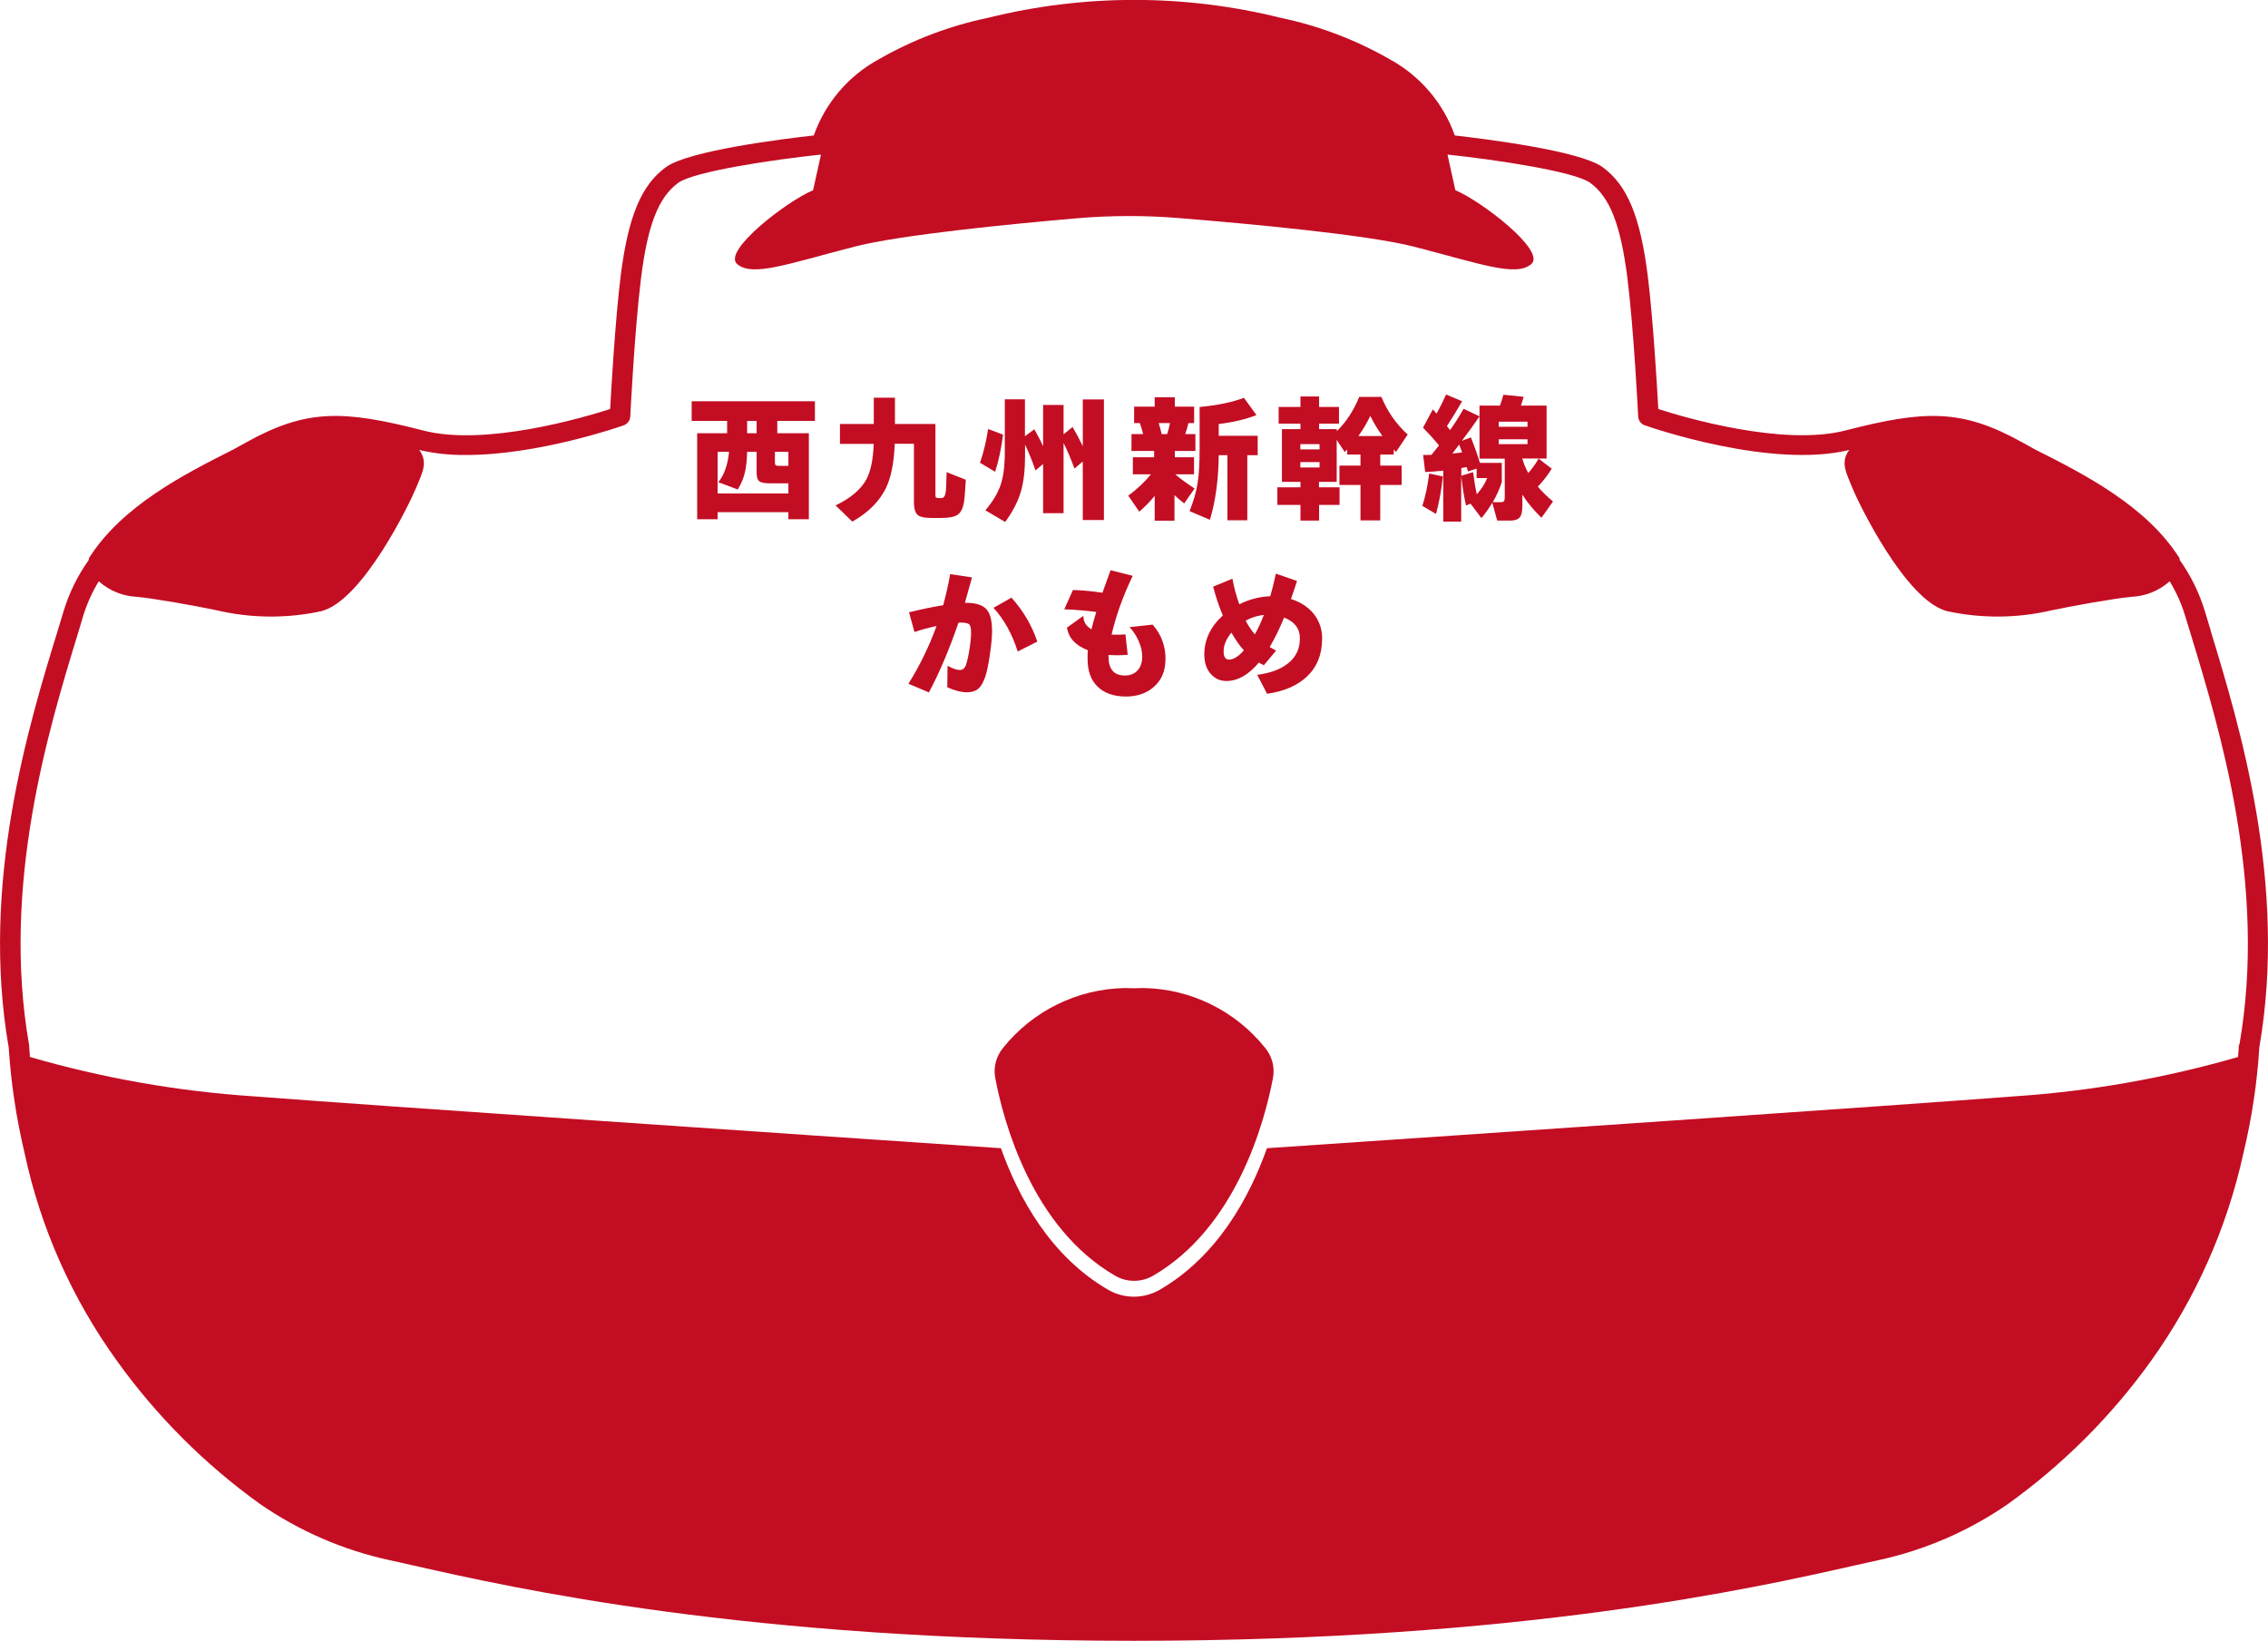
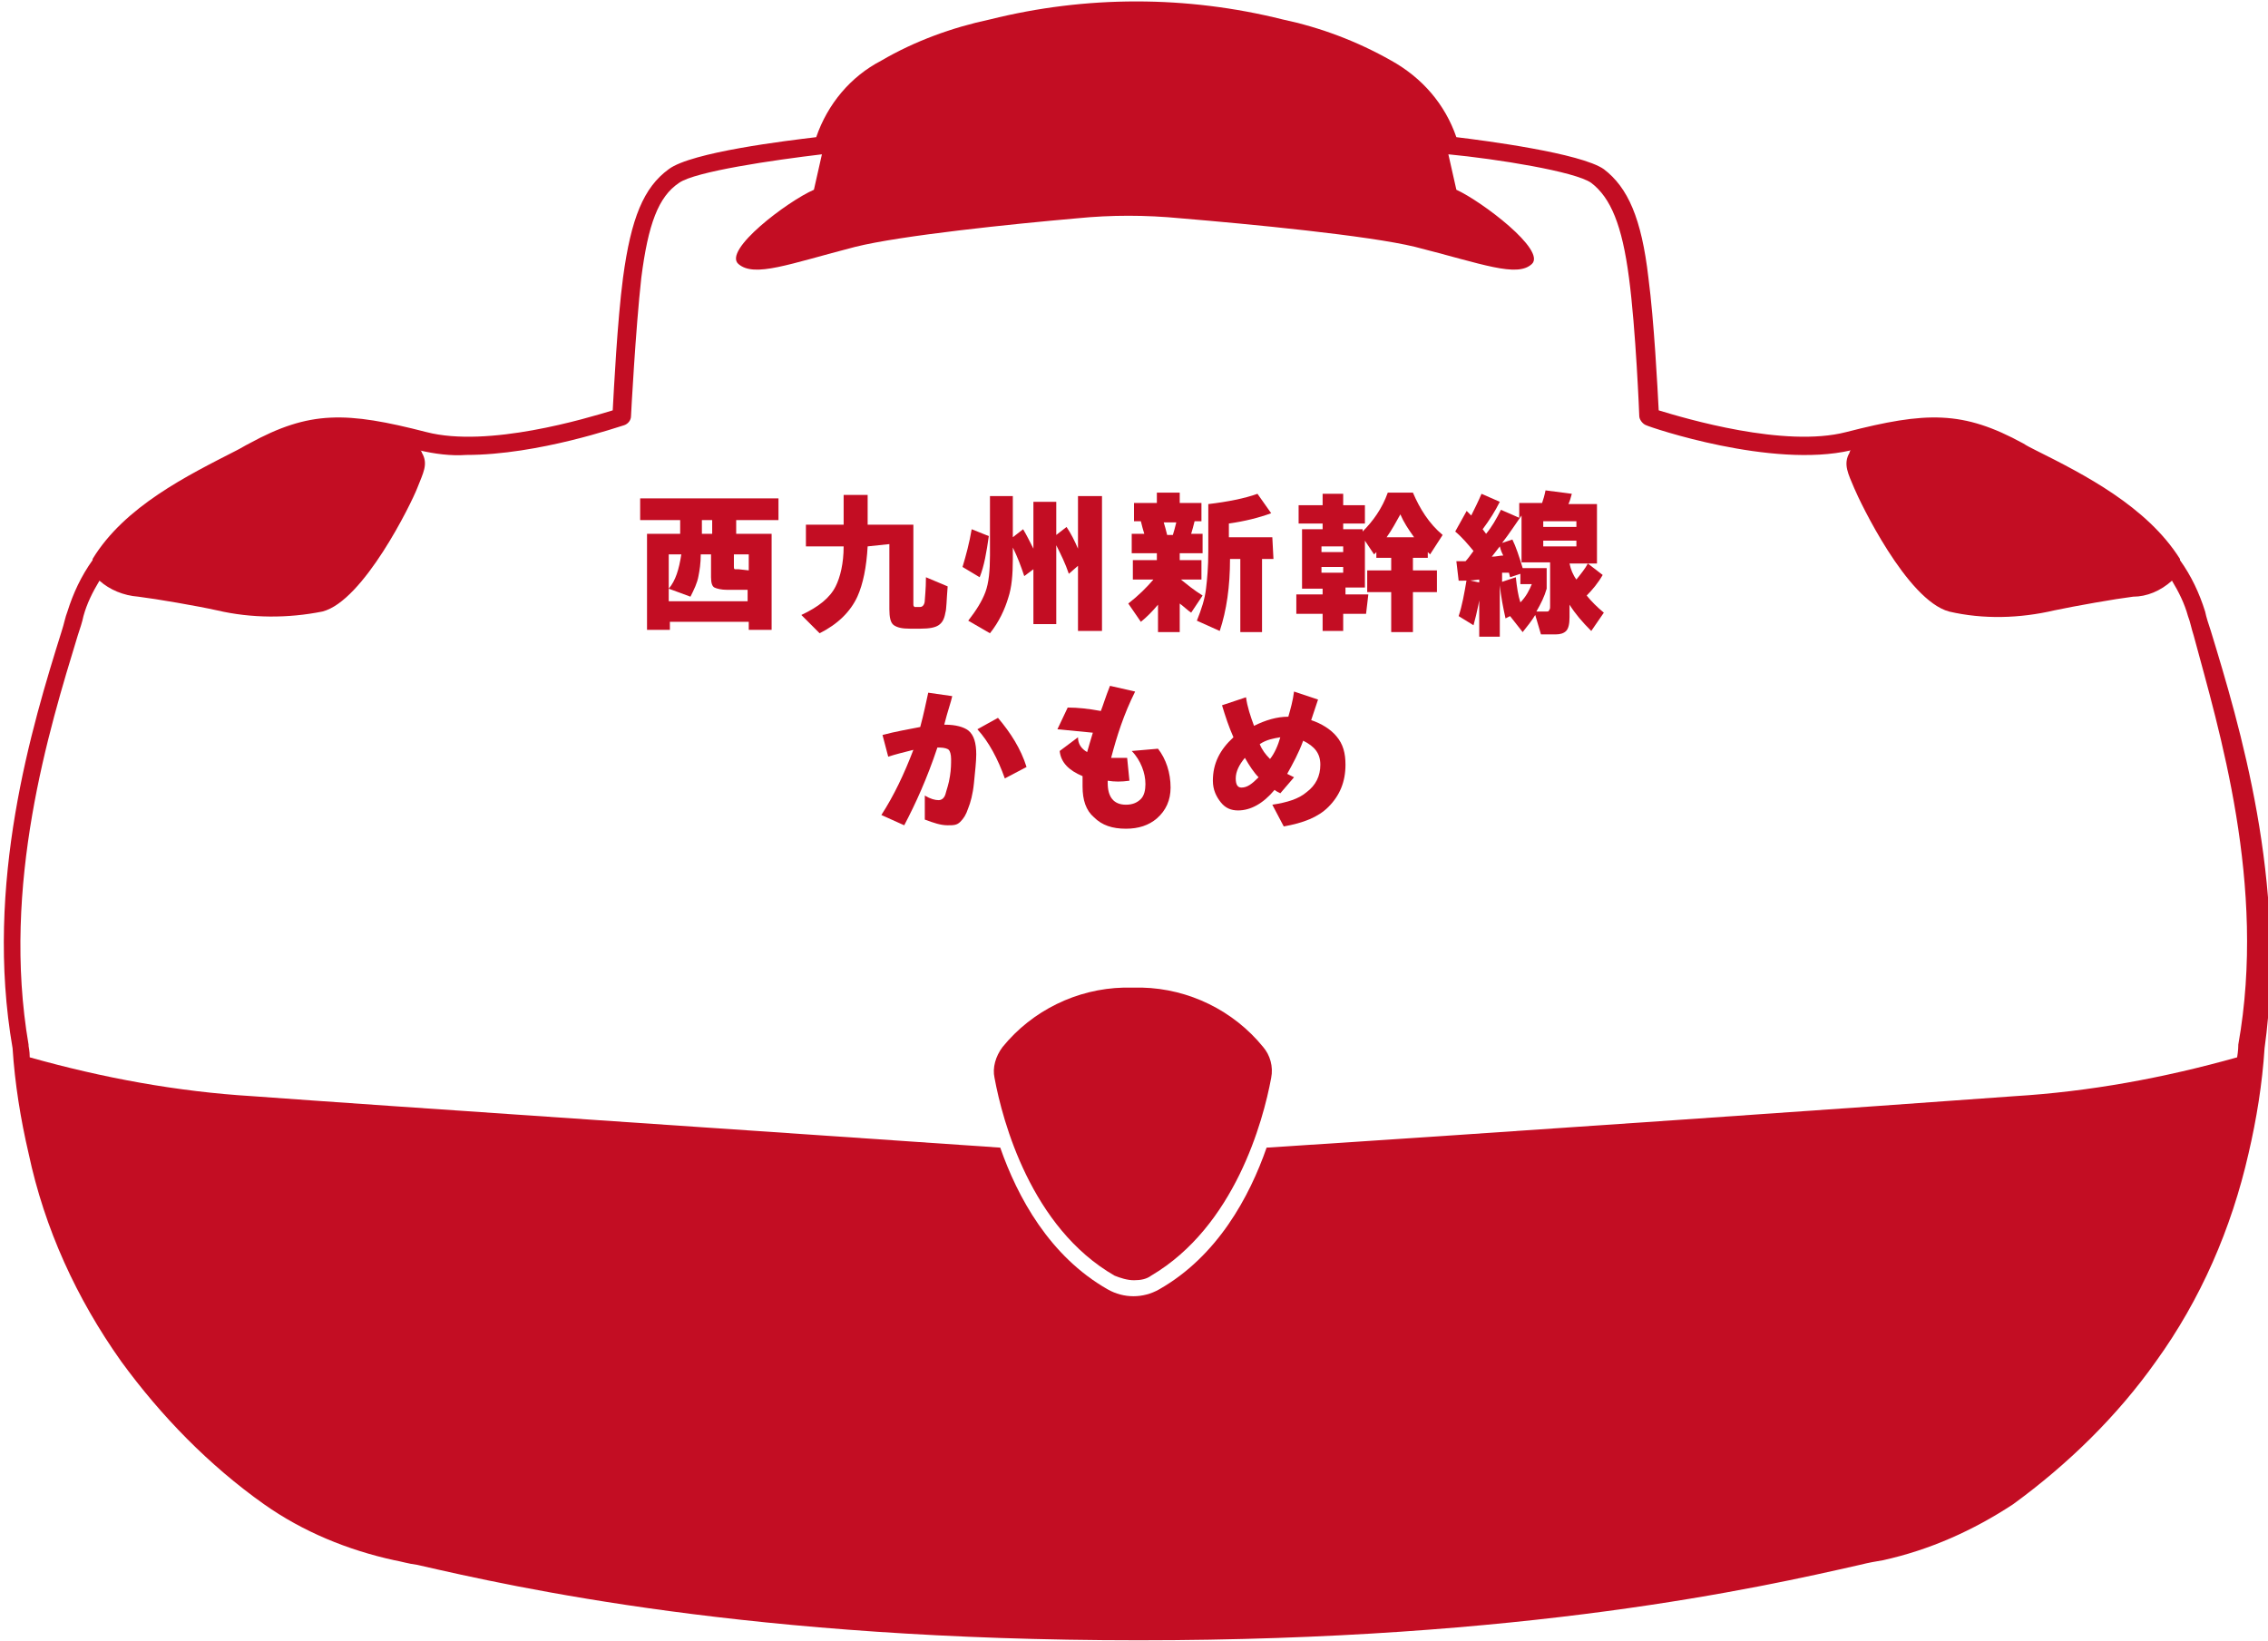
- <svg xmlns="http://www.w3.org/2000/svg" id="a" viewBox="0 0 198.38 143.53">
-   <defs>
-     <style>.e{fill:#c30d23;}</style>
-   </defs>
+ <svg xmlns="http://www.w3.org/2000/svg" version="1.1" id="a" x="0px" y="0px" viewBox="0 0 198.4 143.5" style="enable-background:new 0 0 198.4 143.5;" xml:space="preserve">
+   <style type="text/css">
+ 	.st0{fill:#C30D23;}
+ </style>
  <g id="b">
-     <path id="c" class="e" d="M193.37,55.16c-.18-.6-.35-1.16-.51-1.69-.49-1.61-1.24-3.14-2.22-4.51,0-.03,.01-.07,.02-.1-2.87-4.59-8.38-7.39-12.65-9.54-.39-.21-.76-.42-1.12-.62-5.28-2.94-8.5-2.84-15.49-1.04-5.45,1.4-14.09-1.15-16.35-1.88-.1-1.87-.45-7.84-.92-11.64-.65-5.19-1.79-7.94-3.95-9.52-2-1.45-10.4-2.48-12.93-2.77-1.01-2.85-3.04-5.22-5.7-6.67-2.97-1.7-6.18-2.92-9.53-3.62-8.41-2.09-17.2-2.09-25.61,0-3.35,.7-6.57,1.92-9.53,3.62-2.66,1.44-4.69,3.82-5.7,6.67-2.53,.28-10.93,1.31-12.93,2.77-2.16,1.57-3.31,4.33-3.96,9.52-.47,3.81-.82,9.77-.92,11.64-2.27,.73-10.9,3.29-16.35,1.88-6.99-1.8-10.21-1.9-15.49,1.04-.36,.2-.74,.41-1.12,.62-4.27,2.15-9.77,4.94-12.65,9.54,0,.03,.01,.07,.02,.1-.98,1.37-1.73,2.9-2.22,4.51-.16,.53-.33,1.09-.51,1.69C2.5,63.44-1.73,77.3,.76,91.62c.2,3.12,.67,6.21,1.39,9.25,1.4,6.55,4.15,12.73,8.07,18.16,3.46,4.83,7.69,9.06,12.52,12.53,3.43,2.37,7.28,4.04,11.35,4.92,.58,.12,1.25,.28,2.02,.45,8.74,1.98,29.2,6.6,63.08,6.6s54.34-4.63,63.08-6.6c.77-.17,1.44-.33,2.02-.45,4.07-.88,7.93-2.55,11.35-4.92,4.83-3.47,9.06-7.7,12.52-12.53,3.89-5.44,6.64-11.62,8.07-18.16,.73-3.04,1.2-6.13,1.39-9.25,2.49-14.32-1.74-28.18-4.26-36.46m2.48,36.23s-.01,.07-.01,.11c0,.02-.02,.36-.07,.96-6.36,1.84-12.91,3-19.52,3.44-10.77,.83-46.67,3.27-65.42,4.54-1.53,4.3-4.33,9.46-9.39,12.39-1.39,.8-3.1,.8-4.49,0-5.06-2.93-7.86-8.09-9.39-12.39-18.75-1.27-54.64-3.71-65.4-4.54-6.61-.44-13.16-1.59-19.53-3.44-.05-.6-.07-.94-.07-.97,0-.04,0-.08-.01-.11-2.44-13.95,1.72-27.6,4.21-35.75,.18-.6,.36-1.17,.51-1.7,.33-1.08,.79-2.12,1.38-3.08,.93,.83,2.12,1.31,3.37,1.36,1.6,.16,5.06,.78,6.92,1.17,3.02,.71,6.16,.74,9.19,.08,3.63-.94,7.76-9.52,8.27-10.77s1.01-2.11,.42-3.12c-.04-.08-.1-.15-.15-.21,1.35,.31,2.73,.46,4.12,.44,6.31,0,13.4-2.46,13.76-2.59,.33-.11,.57-.42,.59-.77,0-.08,.38-7.62,.94-12.1,.58-4.67,1.53-7.09,3.26-8.35,1.36-.99,8.3-2.03,12.48-2.47l-.69,3.12c-2.28,.95-7.97,5.32-6.64,6.46s4.36,0,10.25-1.52c4.01-1.04,13.65-1.98,19.39-2.48,3.01-.26,6.04-.27,9.05-.02,6.04,.49,16.45,1.45,20.52,2.5,5.88,1.52,8.92,2.66,10.25,1.52s-4.36-5.51-6.64-6.46l-.69-3.12c4.18,.44,11.12,1.48,12.48,2.47,1.73,1.26,2.67,3.68,3.26,8.35,.56,4.48,.94,12.03,.94,12.1,.02,.35,.26,.66,.59,.77,.45,.16,11.04,3.83,17.88,2.15-.06,.07-.11,.14-.15,.21-.59,1.02-.08,1.87,.42,3.12s4.64,9.83,8.27,10.77c3.03,.66,6.17,.63,9.19-.08,1.86-.39,5.31-1.01,6.92-1.17,1.25-.05,2.44-.53,3.37-1.36,.59,.97,1.05,2,1.37,3.08,.16,.53,.33,1.1,.52,1.7,2.48,8.15,6.65,21.8,4.21,35.75" />
-     <path id="d" class="e" d="M99.2,112.04c-.58,0-1.15-.15-1.65-.44-7.3-4.22-9.77-13.48-10.49-17.27-.19-.95,.07-1.94,.69-2.68,2.59-3.23,6.48-5.14,10.62-5.22,.17,0,.34,0,.49,.01,.11,0,.23,.01,.34,.01s.23,0,.34-.01c.15,0,.31-.01,.49-.01,4.14,.07,8.03,1.99,10.62,5.22,.62,.74,.88,1.73,.69,2.68-.72,3.78-3.19,13.04-10.49,17.27-.5,.29-1.07,.44-1.65,.44" />
+     <path id="c" class="st0" d="M193.4,55.2c-0.2-0.6-0.4-1.2-0.5-1.7c-0.5-1.6-1.2-3.1-2.2-4.5c0,0,0-0.1,0-0.1   c-2.9-4.6-8.4-7.4-12.6-9.5c-0.4-0.2-0.8-0.4-1.1-0.6c-5.3-2.9-8.5-2.8-15.5-1c-5.4,1.4-14.1-1.2-16.4-1.9   c-0.1-1.9-0.4-7.8-0.9-11.6c-0.6-5.2-1.8-7.9-3.9-9.5c-2-1.4-10.4-2.5-12.9-2.8c-1-2.9-3-5.2-5.7-6.7c-3-1.7-6.2-2.9-9.5-3.6   c-8.4-2.1-17.2-2.1-25.6,0c-3.3,0.7-6.6,1.9-9.5,3.6c-2.7,1.4-4.7,3.8-5.7,6.7c-2.5,0.3-10.9,1.3-12.9,2.8c-2.2,1.6-3.3,4.3-4,9.5   c-0.5,3.8-0.8,9.8-0.9,11.6c-2.3,0.7-10.9,3.3-16.3,1.9c-7-1.8-10.2-1.9-15.5,1c-0.4,0.2-0.7,0.4-1.1,0.6   c-4.3,2.2-9.8,4.9-12.6,9.5c0,0,0,0.1,0,0.1c-1,1.4-1.7,2.9-2.2,4.5c-0.2,0.5-0.3,1.1-0.5,1.7c-2.6,8.3-6.8,22.1-4.3,36.5   c0.2,3.1,0.7,6.2,1.4,9.2c1.4,6.6,4.2,12.7,8.1,18.2c3.5,4.8,7.7,9.1,12.5,12.5c3.4,2.4,7.3,4,11.4,4.9c0.6,0.1,1.2,0.3,2,0.4   c8.7,2,29.2,6.6,63.1,6.6s54.3-4.6,63.1-6.6c0.8-0.2,1.4-0.3,2-0.4c4.1-0.9,7.9-2.6,11.4-4.9c4.8-3.5,9.1-7.7,12.5-12.5   c3.9-5.4,6.6-11.6,8.1-18.2c0.7-3,1.2-6.1,1.4-9.2C200.1,77.3,195.9,63.4,193.4,55.2 M195.8,91.4c0,0,0,0.1,0,0.1c0,0,0,0.4-0.1,1   c-6.4,1.8-12.9,3-19.5,3.4c-10.8,0.8-46.7,3.3-65.4,4.5c-1.5,4.3-4.3,9.5-9.4,12.4c-1.4,0.8-3.1,0.8-4.5,0   c-5.1-2.9-7.9-8.1-9.4-12.4c-18.8-1.3-54.6-3.7-65.4-4.5C15.5,95.5,9,94.3,2.6,92.5c0-0.6-0.1-0.9-0.1-1c0,0,0-0.1,0-0.1   C0.1,77.4,4.3,63.8,6.8,55.6c0.2-0.6,0.4-1.2,0.5-1.7c0.3-1.1,0.8-2.1,1.4-3.1c0.9,0.8,2.1,1.3,3.4,1.4c1.6,0.2,5.1,0.8,6.9,1.2   c3,0.7,6.2,0.7,9.2,0.1c3.6-0.9,7.8-9.5,8.3-10.8s1-2.1,0.4-3.1c0-0.1-0.1-0.2-0.2-0.2c1.3,0.3,2.7,0.5,4.1,0.4   c6.3,0,13.4-2.5,13.8-2.6c0.3-0.1,0.6-0.4,0.6-0.8c0-0.1,0.4-7.6,0.9-12.1c0.6-4.7,1.5-7.1,3.3-8.3c1.4-1,8.3-2,12.5-2.5l-0.7,3.1   c-2.3,1-8,5.3-6.6,6.5s4.4,0,10.2-1.5c4-1,13.7-2,19.4-2.5c3-0.3,6-0.3,9.1,0c6,0.5,16.4,1.5,20.5,2.5c5.9,1.5,8.9,2.7,10.2,1.5   s-4.4-5.5-6.6-6.5l-0.7-3.1c4.2,0.4,11.1,1.5,12.5,2.5c1.7,1.3,2.7,3.7,3.3,8.3c0.6,4.5,0.9,12,0.9,12.1c0,0.3,0.3,0.7,0.6,0.8   c0.4,0.2,11,3.8,17.9,2.2c-0.1,0.1-0.1,0.1-0.1,0.2c-0.6,1-0.1,1.9,0.4,3.1s4.6,9.8,8.3,10.8c3,0.7,6.2,0.6,9.2-0.1   c1.9-0.4,5.3-1,6.9-1.2c1.2,0,2.4-0.5,3.4-1.4c0.6,1,1.1,2,1.4,3.1c0.2,0.5,0.3,1.1,0.5,1.7C194.1,63.8,198.3,77.4,195.8,91.4" />
+     <path id="d" class="st0" d="M99.2,112c-0.6,0-1.2-0.2-1.7-0.4c-7.3-4.2-9.8-13.5-10.5-17.3c-0.2-0.9,0.1-1.9,0.7-2.7   c2.6-3.2,6.5-5.1,10.6-5.2c0.2,0,0.3,0,0.5,0c0.1,0,0.2,0,0.3,0s0.2,0,0.3,0c0.2,0,0.3,0,0.5,0c4.1,0.1,8,2,10.6,5.2   c0.6,0.7,0.9,1.7,0.7,2.7c-0.7,3.8-3.2,13-10.5,17.3C100.3,111.9,99.8,112,99.2,112" />
  </g>
  <g>
-     <path class="e" d="M68.96,44.8h-6.19v.62h-1.79v-7.52h2.62v-1.08h-3.1v-1.72h10.78v1.72h-3.29v1.08h2.76v7.52h-1.79v-.62Zm-6.19-1.63h6.19v-.89h-1.6c-.48,0-.8-.06-.95-.19-.16-.12-.23-.38-.23-.77v-1.8h-.83c-.02,.7-.07,1.26-.17,1.7-.12,.57-.34,1.1-.65,1.6l-1.7-.64c.52-.64,.83-1.53,.94-2.66h-1v3.65Zm2.58-5.27h.83v-1.08h-.83v1.08Zm3.61,2.84v-1.22h-1.18v.89c0,.17,.03,.27,.08,.3,.03,.02,.13,.04,.3,.04h.79Z" />
-     <path class="e" d="M78.26,38.84c-.06,1.64-.32,2.94-.79,3.9-.57,1.14-1.54,2.11-2.92,2.89l-1.46-1.42c1.3-.62,2.2-1.38,2.69-2.27,.38-.72,.6-1.76,.64-3.11h-2.95v-1.74h2.96v-2.3h1.85v2.3h3.54v6.2c0,.14,.02,.22,.07,.24,.05,.02,.12,.04,.2,.04h.25c.2,0,.33-.17,.38-.52,.03-.19,.06-.78,.08-1.75l1.68,.67c-.06,1.07-.12,1.76-.18,2.06-.1,.5-.28,.83-.56,1.01-.28,.18-.75,.27-1.43,.27h-.78c-.62,0-1.02-.08-1.22-.23-.25-.18-.37-.59-.37-1.21v-5.05h-1.68Z" />
-     <path class="e" d="M87.74,38.02c-.17,1.27-.4,2.36-.7,3.25l-1.32-.79c.3-.86,.54-1.84,.71-2.95l1.31,.49Zm1.92,1.84c0,1.22-.11,2.23-.34,3.05-.26,.93-.73,1.84-1.4,2.75l-1.73-1.02c.66-.78,1.1-1.52,1.34-2.24,.24-.72,.36-1.66,.36-2.84v-4.63h1.76v3.23l.82-.61c.26,.45,.52,.94,.77,1.49v-3.62h1.79v2.57l.79-.64c.32,.55,.62,1.11,.89,1.68v-4.09h1.85v10.55h-1.85v-5.12l-.73,.62c-.27-.76-.59-1.51-.95-2.24v6.14h-1.79v-4.3l-.67,.56c-.26-.78-.57-1.54-.91-2.26v.97Z" />
-     <path class="e" d="M100.99,43.39c-.42,.5-.86,.96-1.34,1.37l-.96-1.4c.8-.6,1.46-1.22,1.98-1.87h-1.58v-1.49h1.86v-.55h-1.98v-1.48h1.02c-.07-.3-.17-.62-.29-.96h-.5v-1.44h1.8v-.82h1.76v.82h1.69v1.44h-.5c-.09,.38-.18,.7-.28,.96h.89v1.48h-1.8v.55h1.68v1.49h-1.64c.42,.37,.98,.78,1.69,1.24l-.91,1.31c-.26-.2-.54-.44-.85-.73v2.24h-1.73v-2.15Zm1.36-6.38h-1c.1,.31,.18,.63,.26,.96h.48c.1-.29,.18-.61,.25-.96Zm7.66,2.81h-.91v5.69h-1.74v-5.69h-.76c-.02,2.12-.27,4-.77,5.65l-1.78-.76c.35-.87,.59-1.7,.71-2.48,.11-.71,.17-1.7,.17-2.98v-3.65c1.55-.14,2.84-.41,3.88-.8l1.09,1.51c-.94,.37-2.04,.63-3.3,.78v1.03h3.41v1.69Z" />
-     <path class="e" d="M117.18,44.17h-1.8v1.37h-1.63v-1.37h-2.02v-1.54h2.02v-.48h-1.62v-4.61h1.62v-.48h-1.91v-1.46h1.91v-.92h1.63v.92h1.74v1.46h-1.74v.48h1.55v.18c.83-.82,1.48-1.82,1.96-3h1.94c.52,1.27,1.29,2.37,2.3,3.29l-1.02,1.52-.2-.2v.43h-1.18v.97h1.87v1.69h-1.87v3.1h-1.73v-3.1h-1.84v-1.69h1.84v-.97h-1.16v-.44c-.08,.09-.15,.16-.22,.22l-.7-1.06v3.67h-1.55v.48h1.8v1.54Zm-1.76-4.86v-.46h-1.68v.46h1.68Zm0,1.58v-.47h-1.68v.47h1.68Zm3.4-2.75h2.1c-.43-.59-.78-1.18-1.06-1.76-.28,.59-.63,1.18-1.04,1.76Z" />
-     <path class="e" d="M126.21,41.68c-.13,1.18-.33,2.28-.6,3.28l-1.2-.71c.27-.82,.47-1.76,.6-2.83l1.2,.26Zm7.06-6.97c-.1,.34-.17,.59-.23,.77h2.24v4.63h-2.12v.02c.12,.43,.29,.85,.52,1.25,.39-.46,.69-.88,.9-1.26l1.15,.88c-.37,.59-.78,1.12-1.22,1.57,.36,.42,.8,.86,1.33,1.3l-1.01,1.42c-.7-.69-1.26-1.36-1.67-2.02v.97c0,.5-.08,.85-.24,1.03-.16,.18-.44,.27-.84,.27h-1.12l-.43-1.56c-.28,.47-.6,.92-.95,1.34l-.95-1.26-.4,.16c-.18-.81-.32-1.67-.42-2.59v4h-1.57v-4.46c-.53,.06-1.06,.1-1.58,.12l-.18-1.49c.3,0,.54,0,.73-.01,.15-.18,.37-.46,.66-.83-.43-.52-.9-1.04-1.4-1.55l.86-1.6c.14,.15,.24,.28,.32,.37,.29-.51,.57-1.07,.84-1.67l1.4,.59c-.39,.69-.84,1.42-1.33,2.18l.28,.34c.41-.58,.8-1.2,1.18-1.86l1.39,.66v-.94h1.79c.1-.26,.2-.58,.3-.95l1.76,.18Zm-6.23,4.96c.35-.03,.64-.06,.85-.1-.06-.16-.14-.39-.26-.68l-.59,.78Zm.78,1.28v.67l1.03-.32c.1,.79,.21,1.44,.32,1.94,.42-.47,.73-.94,.91-1.42h-.92v-.83l-.76,.25-.11-.38c-.17,.03-.33,.06-.48,.08Zm3.55,1.19c-.19,.61-.46,1.2-.8,1.79h.68c.14,0,.23-.03,.29-.08,.06-.06,.08-.18,.08-.38v-3.35h-2.21v-3.7c-.41,.61-.92,1.32-1.54,2.14l.79-.3c.23,.57,.5,1.31,.79,2.23h1.91v1.66Zm2.24-4.81v-.44h-2.52v.44h2.52Zm0,1.52v-.42h-2.52v.42h2.52Z" />
+     <path class="st0" d="M65.5,54.4h-6.9v0.7h-2v-8.4h2.9v-1.2H56v-1.9h12.1v1.9h-3.7v1.2h3.1v8.4h-2V54.4z M58.5,52.6h6.9v-1h-1.8   c-0.5,0-0.9-0.1-1.1-0.2c-0.2-0.1-0.3-0.4-0.3-0.9v-2h-0.9c0,0.8-0.1,1.4-0.2,1.9c-0.1,0.6-0.4,1.2-0.7,1.8l-1.9-0.7   c0.6-0.7,0.9-1.7,1.1-3h-1.1C58.5,48.5,58.5,52.6,58.5,52.6z M61.4,46.7h0.9v-1.2h-0.9V46.7z M65.5,49.9v-1.4h-1.3v1   c0,0.2,0,0.3,0.1,0.3c0,0,0.1,0,0.3,0L65.5,49.9L65.5,49.9z" />
+     <path class="st0" d="M75.9,47.8c-0.1,1.8-0.4,3.3-0.9,4.4c-0.6,1.3-1.7,2.4-3.3,3.2l-1.6-1.6c1.5-0.7,2.5-1.5,3-2.5   c0.4-0.8,0.7-2,0.7-3.5h-3.3v-1.9h3.3v-2.6h2.1v2.6h4v6.9c0,0.2,0,0.2,0.1,0.3c0.1,0,0.1,0,0.2,0h0.3c0.2,0,0.4-0.2,0.4-0.6   c0-0.2,0.1-0.9,0.1-2l1.9,0.8c-0.1,1.2-0.1,2-0.2,2.3c-0.1,0.6-0.3,0.9-0.6,1.1c-0.3,0.2-0.8,0.3-1.6,0.3h-0.9   c-0.7,0-1.1-0.1-1.4-0.3c-0.3-0.2-0.4-0.7-0.4-1.4v-5.7L75.9,47.8L75.9,47.8z" />
+     <path class="st0" d="M86.5,46.9c-0.2,1.4-0.4,2.6-0.8,3.6l-1.5-0.9c0.3-1,0.6-2.1,0.8-3.3L86.5,46.9z M88.6,48.9   c0,1.4-0.1,2.5-0.4,3.4c-0.3,1-0.8,2.1-1.6,3.1l-1.9-1.1c0.7-0.9,1.2-1.7,1.5-2.5c0.3-0.8,0.4-1.9,0.4-3.2v-5.2h2V47l0.9-0.7   c0.3,0.5,0.6,1.1,0.9,1.7v-4.1h2v2.9l0.9-0.7c0.4,0.6,0.7,1.2,1,1.9v-4.6h2.1v11.8h-2.1v-5.7l-0.8,0.7c-0.3-0.9-0.7-1.7-1.1-2.5   v6.9h-2v-4.8l-0.8,0.6c-0.3-0.9-0.6-1.7-1-2.5C88.6,47.8,88.6,48.9,88.6,48.9z" />
+     <path class="st0" d="M101.3,52.9c-0.5,0.6-1,1.1-1.5,1.5l-1.1-1.6c0.9-0.7,1.6-1.4,2.2-2.1h-1.8v-1.7h2.1v-0.6h-2.2v-1.7h1.1   c-0.1-0.3-0.2-0.7-0.3-1.1h-0.6v-1.6h2v-0.9h2v0.9h1.9v1.6h-0.6c-0.1,0.4-0.2,0.8-0.3,1.1h1v1.7h-2v0.6h1.9v1.7h-1.8   c0.5,0.4,1.1,0.9,1.9,1.4l-1,1.5c-0.3-0.2-0.6-0.5-1-0.8v2.5h-1.9L101.3,52.9L101.3,52.9z M102.9,45.7h-1.1   c0.1,0.3,0.2,0.7,0.3,1.1h0.5C102.7,46.5,102.8,46.1,102.9,45.7L102.9,45.7z M111.4,48.9h-1v6.4h-1.9v-6.4h-0.9   c0,2.4-0.3,4.5-0.9,6.3l-2-0.9c0.4-1,0.7-1.9,0.8-2.8c0.1-0.8,0.2-1.9,0.2-3.3v-4.1c1.7-0.2,3.2-0.5,4.3-0.9l1.2,1.7   c-1.1,0.4-2.3,0.7-3.7,0.9V47h3.8L111.4,48.9L111.4,48.9z" />
+     <path class="st0" d="M119.5,53.7h-2v1.5h-1.8v-1.5h-2.3V52h2.3v-0.5h-1.8v-5.2h1.8v-0.5h-2.1v-1.6h2.1v-1h1.8v1h1.9v1.6h-1.9v0.5   h1.7v0.2c0.9-0.9,1.7-2,2.2-3.4h2.2c0.6,1.4,1.4,2.7,2.6,3.7l-1.1,1.7l-0.2-0.2v0.5h-1.3v1.1h2.1v1.9h-2.1v3.5h-1.9v-3.5h-2.1v-1.9   h2.1v-1.1h-1.3v-0.5c-0.1,0.1-0.2,0.2-0.2,0.2l-0.8-1.2v4.1h-1.7V52h2L119.5,53.7L119.5,53.7z M117.5,48.3v-0.5h-1.9v0.5H117.5z    M117.5,50.1v-0.5h-1.9v0.5H117.5z M121.3,47h2.4c-0.5-0.7-0.9-1.3-1.2-2C122.1,45.7,121.8,46.3,121.3,47z" />
+     <path class="st0" d="M129.6,51c-0.1,1.3-0.4,2.6-0.7,3.7l-1.3-0.8c0.3-0.9,0.5-2,0.7-3.2C128.2,50.7,129.6,51,129.6,51z    M137.5,43.2c-0.1,0.4-0.2,0.7-0.3,0.9h2.5v5.2h-2.4v0c0.1,0.5,0.3,1,0.6,1.4c0.4-0.5,0.8-1,1-1.4l1.3,1c-0.4,0.7-0.9,1.3-1.4,1.8   c0.4,0.5,0.9,1,1.5,1.5l-1.1,1.6c-0.8-0.8-1.4-1.5-1.9-2.3v1.1c0,0.6-0.1,1-0.3,1.2s-0.5,0.3-0.9,0.3h-1.3l-0.5-1.7   c-0.3,0.5-0.7,1-1.1,1.5l-1.1-1.4l-0.4,0.2c-0.2-0.9-0.4-1.9-0.5-2.9v4.5h-1.8v-5c-0.6,0.1-1.2,0.1-1.8,0.1l-0.2-1.7   c0.3,0,0.6,0,0.8,0c0.2-0.2,0.4-0.5,0.7-0.9c-0.5-0.6-1-1.2-1.6-1.7l1-1.8c0.2,0.2,0.3,0.3,0.4,0.4c0.3-0.6,0.6-1.2,0.9-1.9   l1.6,0.7c-0.4,0.8-0.9,1.6-1.5,2.4l0.3,0.4c0.5-0.6,0.9-1.3,1.3-2.1l1.6,0.7V44h2c0.1-0.3,0.2-0.6,0.3-1.1L137.5,43.2L137.5,43.2z    M130.5,48.7c0.4,0,0.7-0.1,1-0.1c-0.1-0.2-0.2-0.4-0.3-0.8L130.5,48.7z M131.4,50.1v0.8l1.2-0.4c0.1,0.9,0.2,1.6,0.4,2.2   c0.5-0.5,0.8-1.1,1-1.6h-1v-0.9l-0.9,0.3l-0.1-0.4C131.7,50.1,131.5,50.1,131.4,50.1L131.4,50.1z M135.3,51.5   c-0.2,0.7-0.5,1.3-0.9,2h0.8c0.2,0,0.3,0,0.3-0.1c0.1-0.1,0.1-0.2,0.1-0.4v-3.8h-2.5v-4.1c-0.5,0.7-1,1.5-1.7,2.4l0.9-0.3   c0.3,0.6,0.6,1.5,0.9,2.5h2.1L135.3,51.5L135.3,51.5z M137.9,46.1v-0.5H135v0.5H137.9z M137.9,47.8v-0.5H135v0.5H137.9z" />
  </g>
  <g>
-     <path class="e" d="M86.78,55.1c0,.58-.07,1.31-.2,2.19-.13,.88-.27,1.53-.41,1.94-.18,.5-.38,.84-.61,1.03-.23,.19-.55,.29-.95,.3-.5,0-1.09-.14-1.75-.44l.02-1.88c.46,.25,.82,.37,1.07,.37s.44-.15,.54-.44c.12-.36,.23-.84,.32-1.45,.09-.57,.13-1.02,.13-1.36,0-.38-.05-.62-.15-.73s-.34-.17-.73-.17c-.02,0-.09,0-.22,.01-.82,2.38-1.69,4.42-2.59,6.1l-1.79-.76c.98-1.56,1.8-3.24,2.46-5.05-.75,.16-1.4,.34-1.93,.53l-.48-1.73c1.02-.25,2.01-.46,2.99-.62,.26-.97,.47-1.88,.61-2.72l1.91,.29c-.13,.46-.34,1.2-.62,2.22h.06c.82,0,1.4,.16,1.75,.49,.38,.36,.56,.99,.56,1.9Zm3.94,1.03l-1.7,.86c-.5-1.56-1.21-2.83-2.12-3.82l1.57-.89c1.02,1.13,1.78,2.41,2.26,3.84Z" />
-     <path class="e" d="M101.94,57.68c0,1.02-.34,1.82-1.03,2.42-.64,.55-1.45,.83-2.42,.83-1.06,0-1.89-.29-2.48-.86-.59-.57-.88-1.38-.88-2.43,0-.33,0-.58,.02-.76-1.08-.42-1.69-1.08-1.82-1.98l1.43-1.03c0,.51,.23,.9,.71,1.18,.09-.39,.23-.9,.42-1.52-.94-.12-1.88-.2-2.8-.23l.76-1.69c.79,.02,1.65,.1,2.58,.24,.16-.45,.4-1.1,.71-1.97l1.94,.49c-.86,1.78-1.47,3.5-1.85,5.14,.37,.02,.77,.02,1.21-.02l.2,1.79c-.59,.05-1.15,.05-1.68,.01v.14c0,1.1,.47,1.66,1.42,1.66,.5,0,.89-.16,1.16-.49,.25-.3,.37-.69,.37-1.18,0-.42-.1-.86-.31-1.34s-.48-.88-.8-1.22l2.02-.22c.75,.85,1.13,1.86,1.13,3.04Z" />
-     <path class="e" d="M115.64,55.92c0,1.34-.45,2.44-1.34,3.28-.84,.78-2,1.28-3.47,1.49l-.86-1.66c1.15-.15,2.05-.48,2.69-1,.7-.55,1.04-1.28,1.04-2.17s-.46-1.47-1.38-1.84c-.39,.96-.81,1.82-1.26,2.58,.17,.1,.36,.21,.56,.31l-1.07,1.28c-.18-.08-.32-.16-.44-.23-.9,1.07-1.84,1.61-2.84,1.61-.54,0-.98-.2-1.34-.59-.39-.42-.59-1-.59-1.72,0-1.3,.54-2.44,1.62-3.42-.33-.78-.61-1.62-.85-2.52l1.69-.7c.13,.74,.33,1.48,.6,2.24,.88-.44,1.78-.67,2.71-.7,.18-.62,.34-1.28,.49-1.98l1.85,.64c-.17,.52-.34,1.05-.53,1.58,.82,.26,1.48,.68,1.96,1.26,.51,.62,.77,1.37,.77,2.23Zm-6.84,.97c-.36-.39-.72-.91-1.09-1.55-.46,.56-.68,1.1-.68,1.62s.16,.74,.48,.74c.38,0,.82-.27,1.3-.82Zm1.76-3.1c-.56,.06-1.09,.22-1.6,.5,.22,.44,.49,.84,.8,1.2,.29-.51,.55-1.08,.79-1.7Z" />
+     <path class="st0" d="M85.4,66c0,0.6-0.1,1.5-0.2,2.5c-0.1,1-0.3,1.7-0.5,2.2c-0.2,0.6-0.4,0.9-0.7,1.2s-0.6,0.3-1.1,0.3   c-0.6,0-1.2-0.2-2-0.5l0-2.1c0.5,0.3,0.9,0.4,1.2,0.4c0.3,0,0.5-0.2,0.6-0.5c0.1-0.4,0.3-0.9,0.4-1.6c0.1-0.6,0.1-1.1,0.1-1.5   c0-0.4-0.1-0.7-0.2-0.8s-0.4-0.2-0.8-0.2c0,0-0.1,0-0.2,0c-0.9,2.7-1.9,4.9-2.9,6.8l-2-0.9c1.1-1.7,2-3.6,2.8-5.7   c-0.8,0.2-1.6,0.4-2.2,0.6l-0.5-1.9c1.1-0.3,2.3-0.5,3.3-0.7c0.3-1.1,0.5-2.1,0.7-3l2.1,0.3c-0.1,0.5-0.4,1.3-0.7,2.5h0.1   c0.9,0,1.6,0.2,2,0.5C85.2,64.3,85.4,65,85.4,66L85.4,66z M89.8,67.1l-1.9,1c-0.6-1.7-1.4-3.2-2.4-4.3l1.8-1   C88.4,64.1,89.3,65.5,89.8,67.1L89.8,67.1z" />
+     <path class="st0" d="M102.4,68.9c0,1.1-0.4,2-1.2,2.7c-0.7,0.6-1.6,0.9-2.7,0.9c-1.2,0-2.1-0.3-2.8-1c-0.7-0.6-1-1.5-1-2.7   c0-0.4,0-0.6,0-0.9c-1.2-0.5-1.9-1.2-2-2.2l1.6-1.2c0,0.6,0.3,1,0.8,1.3c0.1-0.4,0.3-1,0.5-1.7c-1.1-0.1-2.1-0.2-3.1-0.3l0.9-1.9   c0.9,0,1.8,0.1,2.9,0.3c0.2-0.5,0.4-1.2,0.8-2.2l2.2,0.5c-1,2-1.6,3.9-2.1,5.8c0.4,0,0.9,0,1.4,0l0.2,2c-0.7,0.1-1.3,0.1-1.9,0v0.2   c0,1.2,0.5,1.9,1.6,1.9c0.6,0,1-0.2,1.3-0.5c0.3-0.3,0.4-0.8,0.4-1.3c0-0.5-0.1-1-0.3-1.5c-0.2-0.5-0.5-1-0.9-1.4l2.3-0.2   C102,66.4,102.4,67.6,102.4,68.9L102.4,68.9z" />
+     <path class="st0" d="M117.7,66.9c0,1.5-0.5,2.7-1.5,3.7c-0.9,0.9-2.2,1.4-3.9,1.7l-1-1.9c1.3-0.2,2.3-0.5,3-1.1   c0.8-0.6,1.2-1.4,1.2-2.4c0-1-0.5-1.6-1.5-2.1c-0.4,1.1-0.9,2-1.4,2.9c0.2,0.1,0.4,0.2,0.6,0.3l-1.2,1.4c-0.2-0.1-0.4-0.2-0.5-0.3   c-1,1.2-2.1,1.8-3.2,1.8c-0.6,0-1.1-0.2-1.5-0.7c-0.4-0.5-0.7-1.1-0.7-1.9c0-1.5,0.6-2.7,1.8-3.8c-0.4-0.9-0.7-1.8-1-2.8L109,61   c0.1,0.8,0.4,1.7,0.7,2.5c1-0.5,2-0.8,3-0.8c0.2-0.7,0.4-1.4,0.5-2.2l2.1,0.7c-0.2,0.6-0.4,1.2-0.6,1.8c0.9,0.3,1.7,0.8,2.2,1.4   C117.5,65.1,117.7,65.9,117.7,66.9L117.7,66.9z M110.1,68c-0.4-0.4-0.8-1-1.2-1.7c-0.5,0.6-0.8,1.2-0.8,1.8c0,0.6,0.2,0.8,0.5,0.8   C109.1,68.9,109.5,68.6,110.1,68L110.1,68z M112,64.5c-0.6,0.1-1.2,0.2-1.8,0.6c0.2,0.5,0.5,0.9,0.9,1.3   C111.5,65.9,111.8,65.2,112,64.5L112,64.5z" />
  </g>
</svg>
